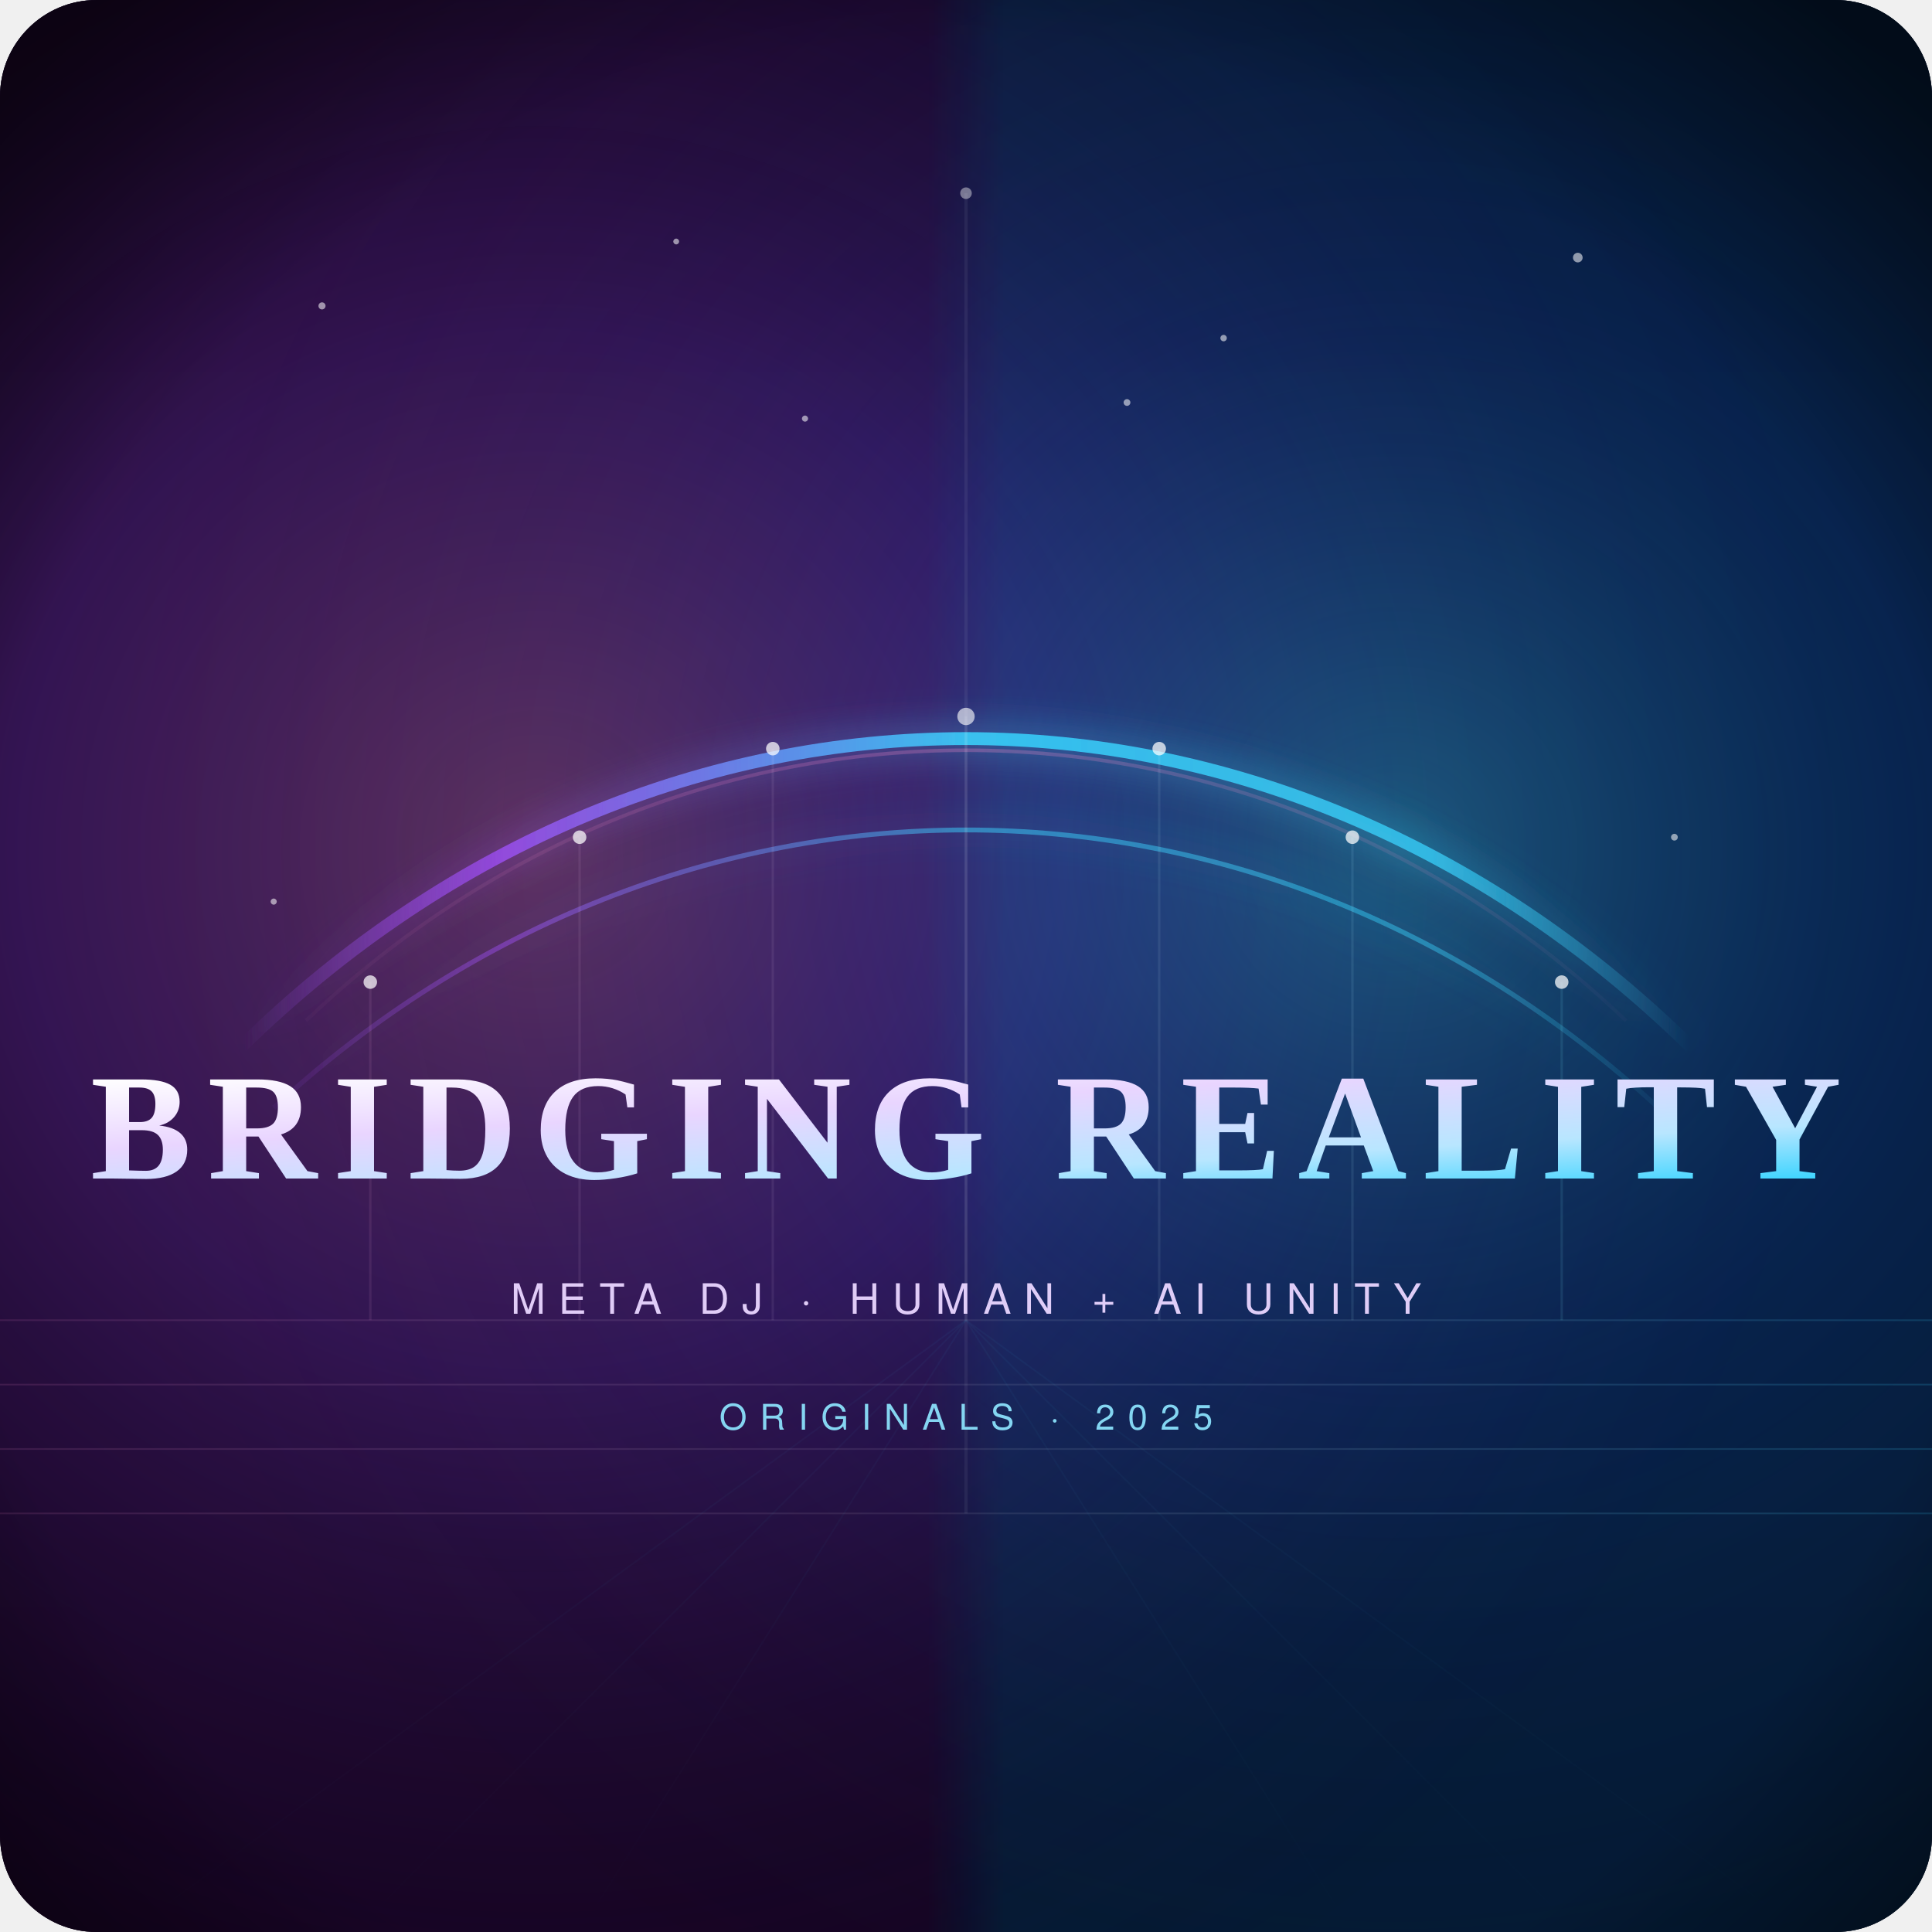
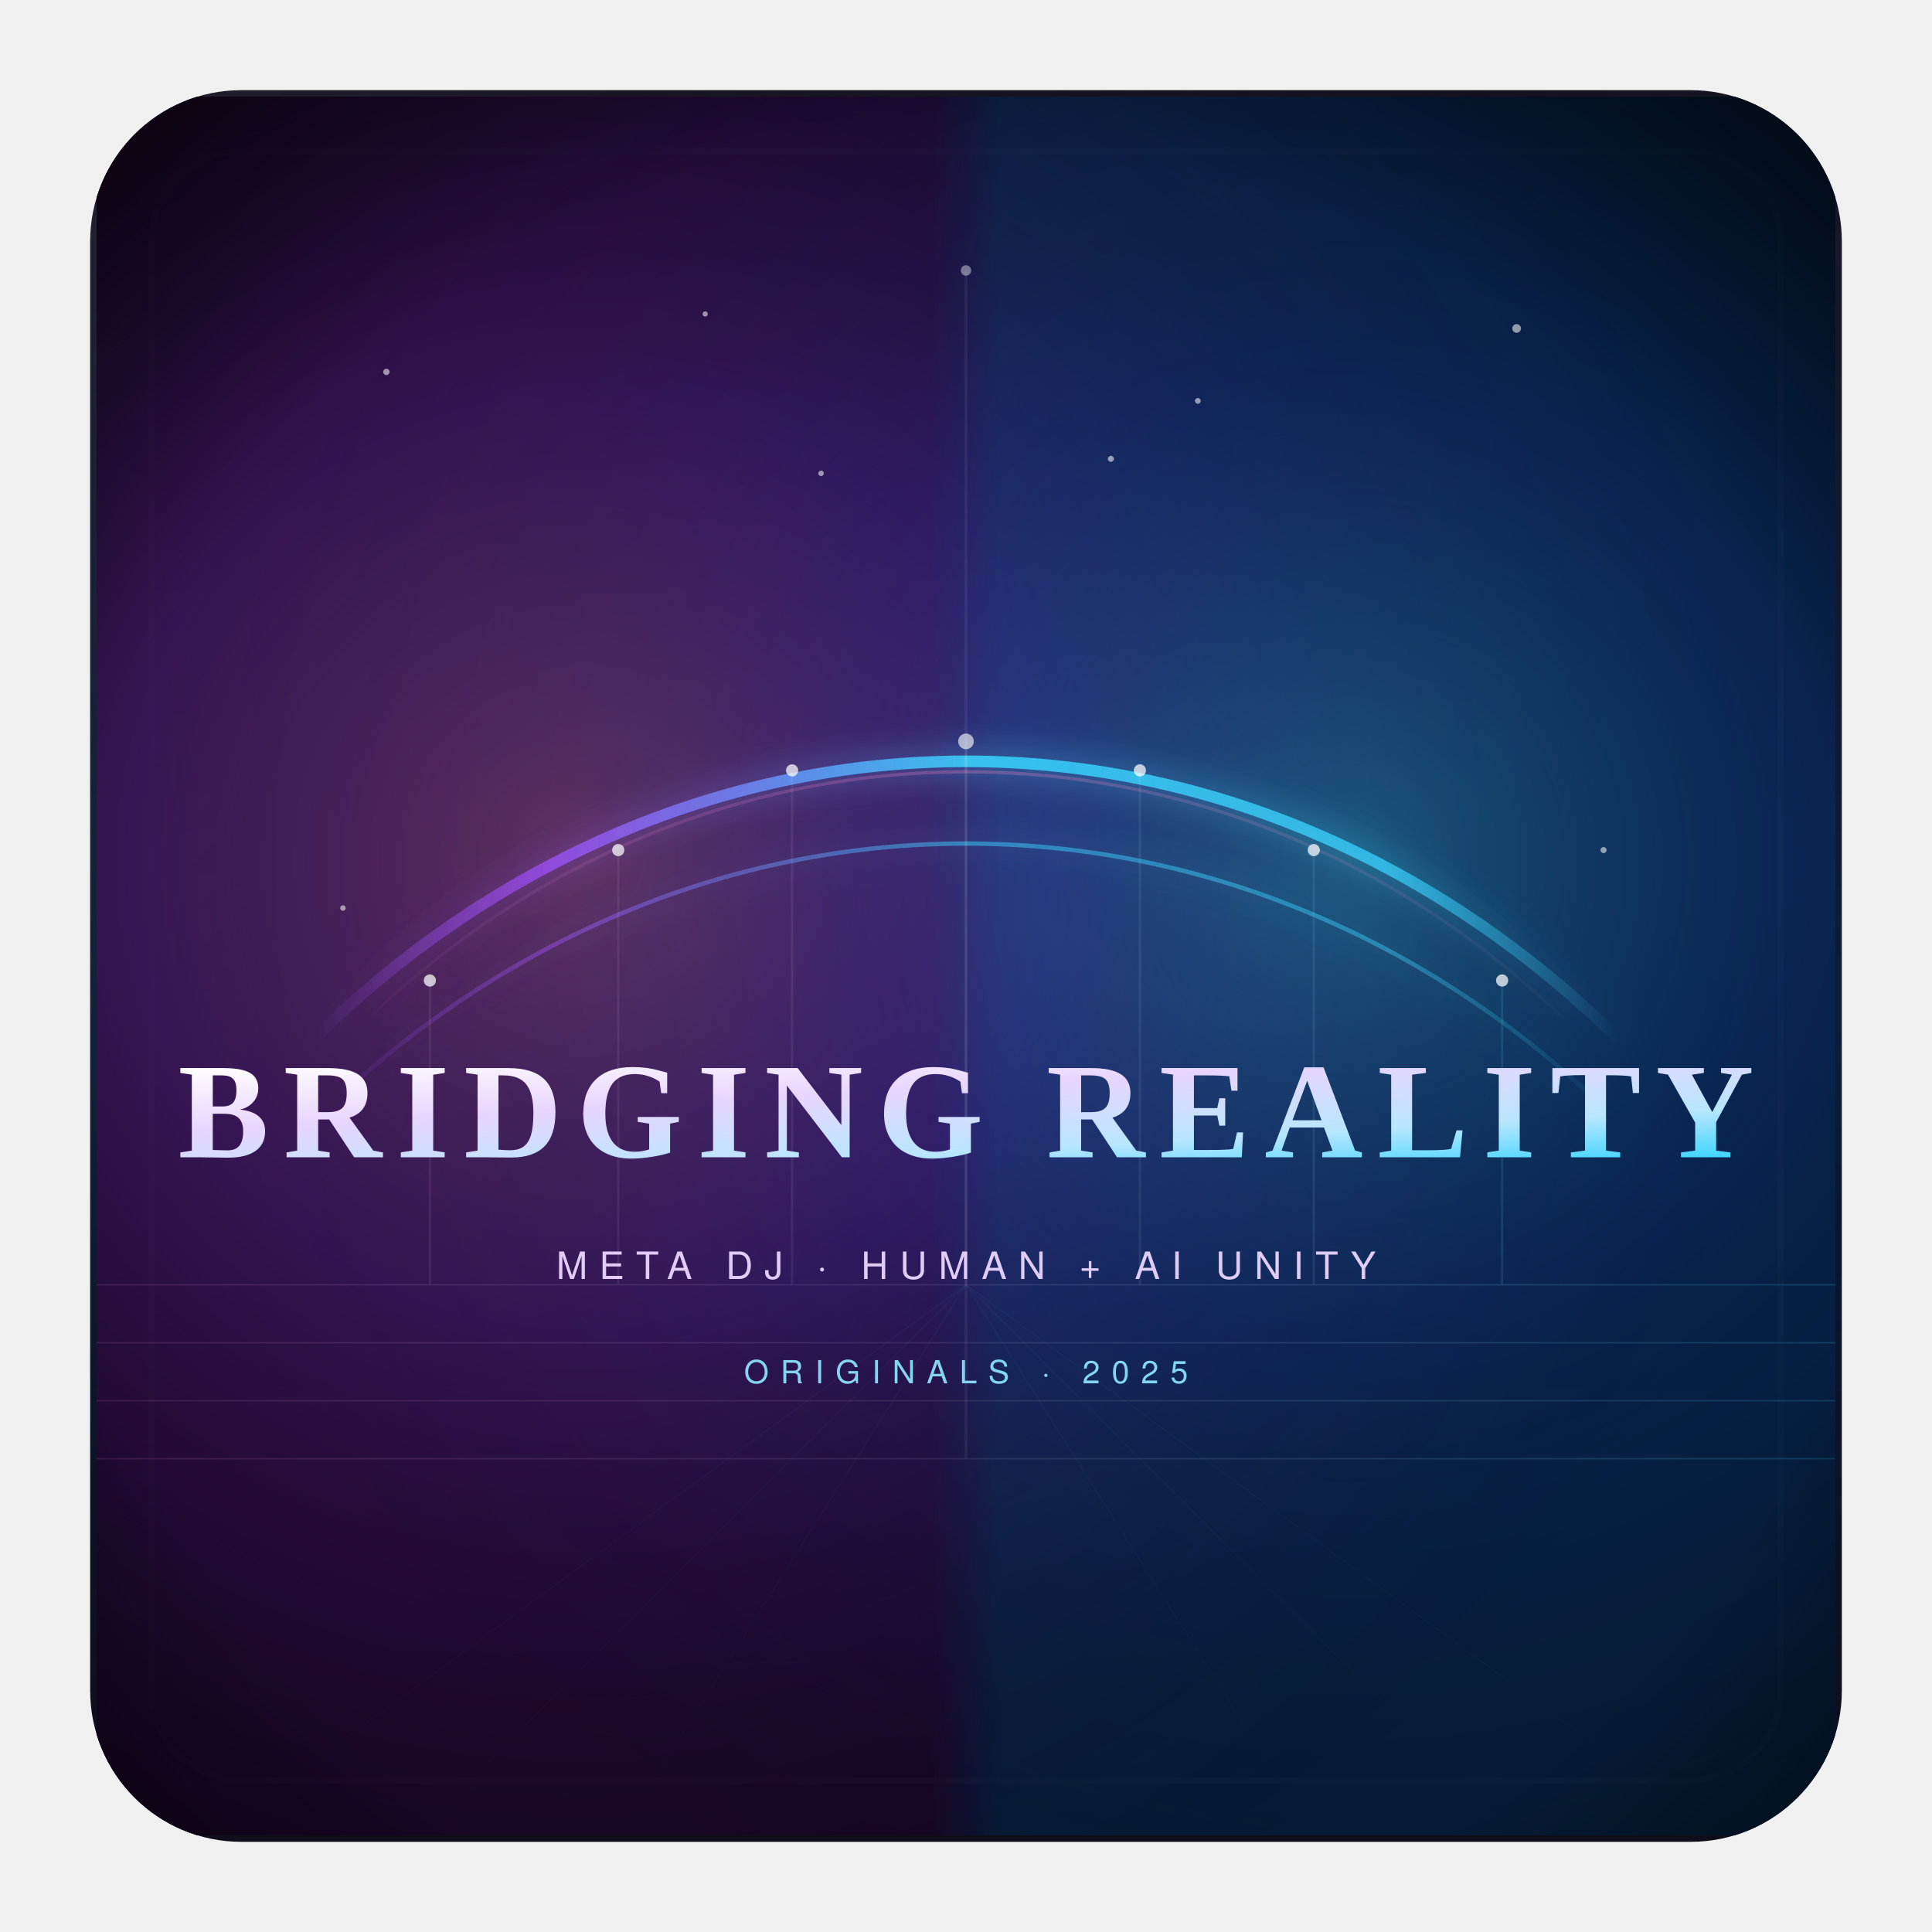
<svg xmlns="http://www.w3.org/2000/svg" viewBox="0 0 1200 1200">
  <defs>
    <linearGradient id="bgBase" x1="0" y1="0" x2="0" y2="1">
      <stop offset="0%" stop-color="#050213" />
      <stop offset="55%" stop-color="#071a33" />
      <stop offset="100%" stop-color="#04010f" />
    </linearGradient>
    <linearGradient id="bgSplit" x1="0" y1="0" x2="1" y2="0">
      <stop offset="0%" stop-color="#160322" />
      <stop offset="48%" stop-color="#160322" />
      <stop offset="52%" stop-color="#041b34" />
      <stop offset="100%" stop-color="#041b34" />
    </linearGradient>
    <radialGradient id="humanGlow" cx="28%" cy="44%" r="70%">
      <stop offset="0%" stop-color="#ff8fd1" stop-opacity="0.34" />
      <stop offset="38%" stop-color="#a250ff" stop-opacity="0.22" />
      <stop offset="100%" stop-color="#000000" stop-opacity="0" />
    </radialGradient>
    <radialGradient id="aiGlow" cx="72%" cy="44%" r="70%">
      <stop offset="0%" stop-color="#38d4ff" stop-opacity="0.32" />
      <stop offset="40%" stop-color="#1d4ed8" stop-opacity="0.16" />
      <stop offset="100%" stop-color="#000000" stop-opacity="0" />
    </radialGradient>
    <linearGradient id="bridge" gradientUnits="userSpaceOnUse" x1="150" y1="0" x2="1050" y2="0">
      <stop offset="0%" stop-color="#a250ff" stop-opacity="0" />
      <stop offset="18%" stop-color="#a250ff" stop-opacity="0.78" />
      <stop offset="50%" stop-color="#38d4ff" stop-opacity="0.9" />
      <stop offset="82%" stop-color="#38d4ff" stop-opacity="0.78" />
      <stop offset="100%" stop-color="#38d4ff" stop-opacity="0" />
    </linearGradient>
    <linearGradient id="bridgeHighlight" gradientUnits="userSpaceOnUse" x1="150" y1="0" x2="1050" y2="0">
      <stop offset="0%" stop-color="#ff8fd1" stop-opacity="0" />
      <stop offset="50%" stop-color="#ff8fd1" stop-opacity="0.38" />
      <stop offset="100%" stop-color="#ff8fd1" stop-opacity="0" />
    </linearGradient>
    <linearGradient id="gridLine" gradientUnits="userSpaceOnUse" x1="0" y1="0" x2="1200" y2="0">
      <stop offset="0%" stop-color="#ff8fd1" stop-opacity="0.12" />
      <stop offset="50%" stop-color="#ffffff" stop-opacity="0.08" />
      <stop offset="100%" stop-color="#38d4ff" stop-opacity="0.16" />
    </linearGradient>
    <linearGradient id="gridFan" x1="0" y1="0" x2="0" y2="1">
      <stop offset="0%" stop-color="#38d4ff" stop-opacity="0.22" />
      <stop offset="100%" stop-color="#38d4ff" stop-opacity="0" />
    </linearGradient>
    <linearGradient id="title" x1="0" y1="0" x2="1" y2="1">
      <stop offset="0%" stop-color="#ffffff" />
      <stop offset="35%" stop-color="#e9d5ff" />
      <stop offset="72%" stop-color="#b8e6ff" />
      <stop offset="100%" stop-color="#38d4ff" />
    </linearGradient>
    <radialGradient id="vignette" cx="50%" cy="55%" r="70%">
      <stop offset="0%" stop-color="#000000" stop-opacity="0" />
      <stop offset="75%" stop-color="#000000" stop-opacity="0" />
      <stop offset="100%" stop-color="#000000" stop-opacity="0.55" />
    </radialGradient>
+     <linearGradient id="glowTL" x1="0" y1="0" x2="1" y2="1">
+       <stop offset="0%" stop-color="#ffffff" stop-opacity="0.12" />
+       <stop offset="40%" stop-color="#ffffff" stop-opacity="0" />
+     </linearGradient>
+     <linearGradient id="glowTR" x1="1" y1="0" x2="0" y2="1">
+       <stop offset="0%" stop-color="#ffffff" stop-opacity="0.08" />
+       <stop offset="35%" stop-color="#ffffff" stop-opacity="0" />
+     </linearGradient>
+     <linearGradient id="glowB" x1="0" y1="1" x2="0" y2="0.6">
+       <stop offset="0%" stop-color="#ffffff" stop-opacity="0.05" />
+       <stop offset="100%" stop-color="#ffffff" stop-opacity="0" />
+     </linearGradient>
+     <linearGradient id="brand" x1="0" y1="0" x2="1" y2="1">
+       <stop offset="0%" stop-color="#a250ff" />
+       <stop offset="100%" stop-color="#38d4ff" />
+     </linearGradient>
    <filter id="bridgeGlow" x="-35%" y="-35%" width="170%" height="170%">
      <feGaussianBlur stdDeviation="12" result="blur" />
      <feColorMatrix in="blur" type="matrix" values="1 0 0 0 0  0 1 0 0 0  0 0 1 0 0  0 0 0 0.72 0" result="glow" />
      <feMerge>
        <feMergeNode in="glow" />
        <feMergeNode in="SourceGraphic" />
      </feMerge>
    </filter>
    <clipPath id="rounded-clip">
-       <rect width="1200" height="1200" rx="60" ry="60" />
+       <rect x="56" y="56" width="1088" height="1088" rx="94" />
    </clipPath>
  </defs>
  <g clip-path="url(#rounded-clip)">
-     <rect width="1200" height="1200" fill="url(#bgBase)" />
-     <rect width="1200" height="1200" fill="url(#bgSplit)" opacity="0.95" />
-     <rect width="1200" height="1200" fill="url(#humanGlow)" />
-     <rect width="1200" height="1200" fill="url(#aiGlow)" />
-     <g fill="#ffffff" opacity="0.55">
-       <circle cx="200" cy="190" r="2.2" />
-       <circle cx="980" cy="160" r="3" />
-       <circle cx="1040" cy="520" r="2.1" />
-       <circle cx="170" cy="560" r="1.9" />
-       <circle cx="420" cy="150" r="1.8" />
-       <circle cx="760" cy="210" r="2" />
-       <circle cx="600" cy="120" r="3.6" opacity="0.75" />
-       <circle cx="500" cy="260" r="1.9" />
-       <circle cx="700" cy="250" r="2.1" />
+     <rect x="56" y="56" width="1088" height="1088" rx="94" fill="url(#bgBase)" />
+     <rect x="56" y="56" width="1088" height="1088" rx="94" fill="url(#glowTL)" />
+     <rect x="56" y="56" width="1088" height="1088" rx="94" fill="url(#glowTR)" />
+     <rect x="56" y="56" width="1088" height="1088" rx="94" fill="url(#glowB)" />
+     <rect x="94" y="94" width="1012" height="1012" rx="56" stroke="#ffffff" stroke-opacity="0.25" stroke-width="4" fill="none" />
+     <g transform="translate(60 60) scale(0.9)">
+       <rect width="1200" height="1200" fill="url(#bgSplit)" opacity="0.95" />
+       <rect width="1200" height="1200" fill="url(#humanGlow)" />
+       <rect width="1200" height="1200" fill="url(#aiGlow)" />
+       <g fill="#ffffff" opacity="0.55">
+         <circle cx="200" cy="190" r="2.2" />
+         <circle cx="980" cy="160" r="3" />
+         <circle cx="1040" cy="520" r="2.1" />
+         <circle cx="170" cy="560" r="1.9" />
+         <circle cx="420" cy="150" r="1.8" />
+         <circle cx="760" cy="210" r="2" />
+         <circle cx="600" cy="120" r="3.6" opacity="0.75" />
+         <circle cx="500" cy="260" r="1.9" />
+         <circle cx="700" cy="250" r="2.1" />
+       </g>
+       <g filter="url(#bridgeGlow)">
+         <path d="M150 650 C 410 395 790 395 1050 650" stroke="url(#bridge)" stroke-width="8" fill="none" opacity="0.95" />
+         <path d="M170 688 C 420 458 780 458 1030 688" stroke="url(#bridge)" stroke-width="3" fill="none" opacity="0.55" />
+         <path d="M190 634 C 425 410 775 410 1010 634" stroke="url(#bridgeHighlight)" stroke-width="2.2" fill="none" opacity="0.65" />
+       </g>
+       <g stroke="url(#gridLine)" stroke-width="1.5" opacity="0.85">
+         <line x1="230" y1="610" x2="230" y2="820" />
+         <line x1="360" y1="520" x2="360" y2="820" />
+         <line x1="480" y1="465" x2="480" y2="820" />
+         <line x1="600" y1="445" x2="600" y2="820" />
+         <line x1="720" y1="465" x2="720" y2="820" />
+         <line x1="840" y1="520" x2="840" y2="820" />
+         <line x1="970" y1="610" x2="970" y2="820" />
+       </g>
+       <g fill="#ffffff" opacity="0.72">
+         <circle cx="230" cy="610" r="4.2" />
+         <circle cx="360" cy="520" r="4.2" />
+         <circle cx="480" cy="465" r="4.2" />
+         <circle cx="600" cy="445" r="5.4" opacity="0.85" />
+         <circle cx="720" cy="465" r="4.2" />
+         <circle cx="840" cy="520" r="4.2" />
+         <circle cx="970" cy="610" r="4.2" />
+       </g>
+       <line x1="600" y1="120" x2="600" y2="940" stroke="#ffffff" stroke-opacity="0.06" stroke-width="2" />
+       <g stroke="url(#gridLine)" stroke-width="1">
+         <line x1="0" y1="820" x2="1200" y2="820" />
+         <line x1="0" y1="860" x2="1200" y2="860" />
+         <line x1="0" y1="900" x2="1200" y2="900" />
+         <line x1="0" y1="940" x2="1200" y2="940" />
+       </g>
+       <g stroke="url(#gridFan)" stroke-width="1" opacity="0.18">
+         <line x1="80" y1="1200" x2="600" y2="820" />
+         <line x1="220" y1="1200" x2="600" y2="820" />
+         <line x1="360" y1="1200" x2="600" y2="820" />
+         <line x1="840" y1="1200" x2="600" y2="820" />
+         <line x1="980" y1="1200" x2="600" y2="820" />
+         <line x1="1120" y1="1200" x2="600" y2="820" />
+       </g>
+       <rect width="1200" height="1200" fill="url(#vignette)" />
+       <text x="50%" y="61%" text-anchor="middle" fill="url(#title)" font-family="'Cinzel', 'Times New Roman', serif" font-size="94" font-weight="700" letter-spacing="10">
+         BRIDGING REALITY
+       </text>
+       <text x="50%" y="68%" text-anchor="middle" fill="#e9d5ff" font-family="'Poppins', 'Helvetica Neue', sans-serif" font-size="26" letter-spacing="8" opacity="0.95">
+         META DJ · HUMAN + AI UNITY
+       </text>
+       <text x="50%" y="74%" text-anchor="middle" fill="#8de5ff" font-family="'Poppins', 'Helvetica Neue', sans-serif" font-size="22" letter-spacing="8" opacity="0.92">
+         ORIGINALS · 2025
+       </text>
    </g>
-     <g filter="url(#bridgeGlow)">
-       <path d="M150 650 C 410 395 790 395 1050 650" stroke="url(#bridge)" stroke-width="8" fill="none" opacity="0.95" />
-       <path d="M170 688 C 420 458 780 458 1030 688" stroke="url(#bridge)" stroke-width="3" fill="none" opacity="0.55" />
-       <path d="M190 634 C 425 410 775 410 1010 634" stroke="url(#bridgeHighlight)" stroke-width="2.2" fill="none" opacity="0.65" />
-     </g>
-     <g stroke="url(#gridLine)" stroke-width="1.5" opacity="0.85">
-       <line x1="230" y1="610" x2="230" y2="820" />
-       <line x1="360" y1="520" x2="360" y2="820" />
-       <line x1="480" y1="465" x2="480" y2="820" />
-       <line x1="600" y1="445" x2="600" y2="820" />
-       <line x1="720" y1="465" x2="720" y2="820" />
-       <line x1="840" y1="520" x2="840" y2="820" />
-       <line x1="970" y1="610" x2="970" y2="820" />
-     </g>
-     <g fill="#ffffff" opacity="0.72">
-       <circle cx="230" cy="610" r="4.2" />
-       <circle cx="360" cy="520" r="4.2" />
-       <circle cx="480" cy="465" r="4.2" />
-       <circle cx="600" cy="445" r="5.4" opacity="0.85" />
-       <circle cx="720" cy="465" r="4.2" />
-       <circle cx="840" cy="520" r="4.2" />
-       <circle cx="970" cy="610" r="4.2" />
-     </g>
-     <line x1="600" y1="120" x2="600" y2="940" stroke="#ffffff" stroke-opacity="0.06" stroke-width="2" />
-     <g stroke="url(#gridLine)" stroke-width="1">
-       <line x1="0" y1="820" x2="1200" y2="820" />
-       <line x1="0" y1="860" x2="1200" y2="860" />
-       <line x1="0" y1="900" x2="1200" y2="900" />
-       <line x1="0" y1="940" x2="1200" y2="940" />
-     </g>
-     <g stroke="url(#gridFan)" stroke-width="1" opacity="0.18">
-       <line x1="80" y1="1200" x2="600" y2="820" />
-       <line x1="220" y1="1200" x2="600" y2="820" />
-       <line x1="360" y1="1200" x2="600" y2="820" />
-       <line x1="840" y1="1200" x2="600" y2="820" />
-       <line x1="980" y1="1200" x2="600" y2="820" />
-       <line x1="1120" y1="1200" x2="600" y2="820" />
-     </g>
-     <rect width="1200" height="1200" fill="url(#vignette)" />
-     <text x="50%" y="61%" text-anchor="middle" fill="url(#title)" font-family="'Cinzel', 'Times New Roman', serif" font-size="94" font-weight="700" letter-spacing="10">
-       BRIDGING REALITY
-     </text>
-     <text x="50%" y="68%" text-anchor="middle" fill="#e9d5ff" font-family="'Poppins', 'Helvetica Neue', sans-serif" font-size="26" letter-spacing="8" opacity="0.95">
-       META DJ · HUMAN + AI UNITY
-     </text>
-     <text x="50%" y="74%" text-anchor="middle" fill="#8de5ff" font-family="'Poppins', 'Helvetica Neue', sans-serif" font-size="22" letter-spacing="8" opacity="0.92">
-       ORIGINALS · 2025
-     </text>
  </g>
</svg>
